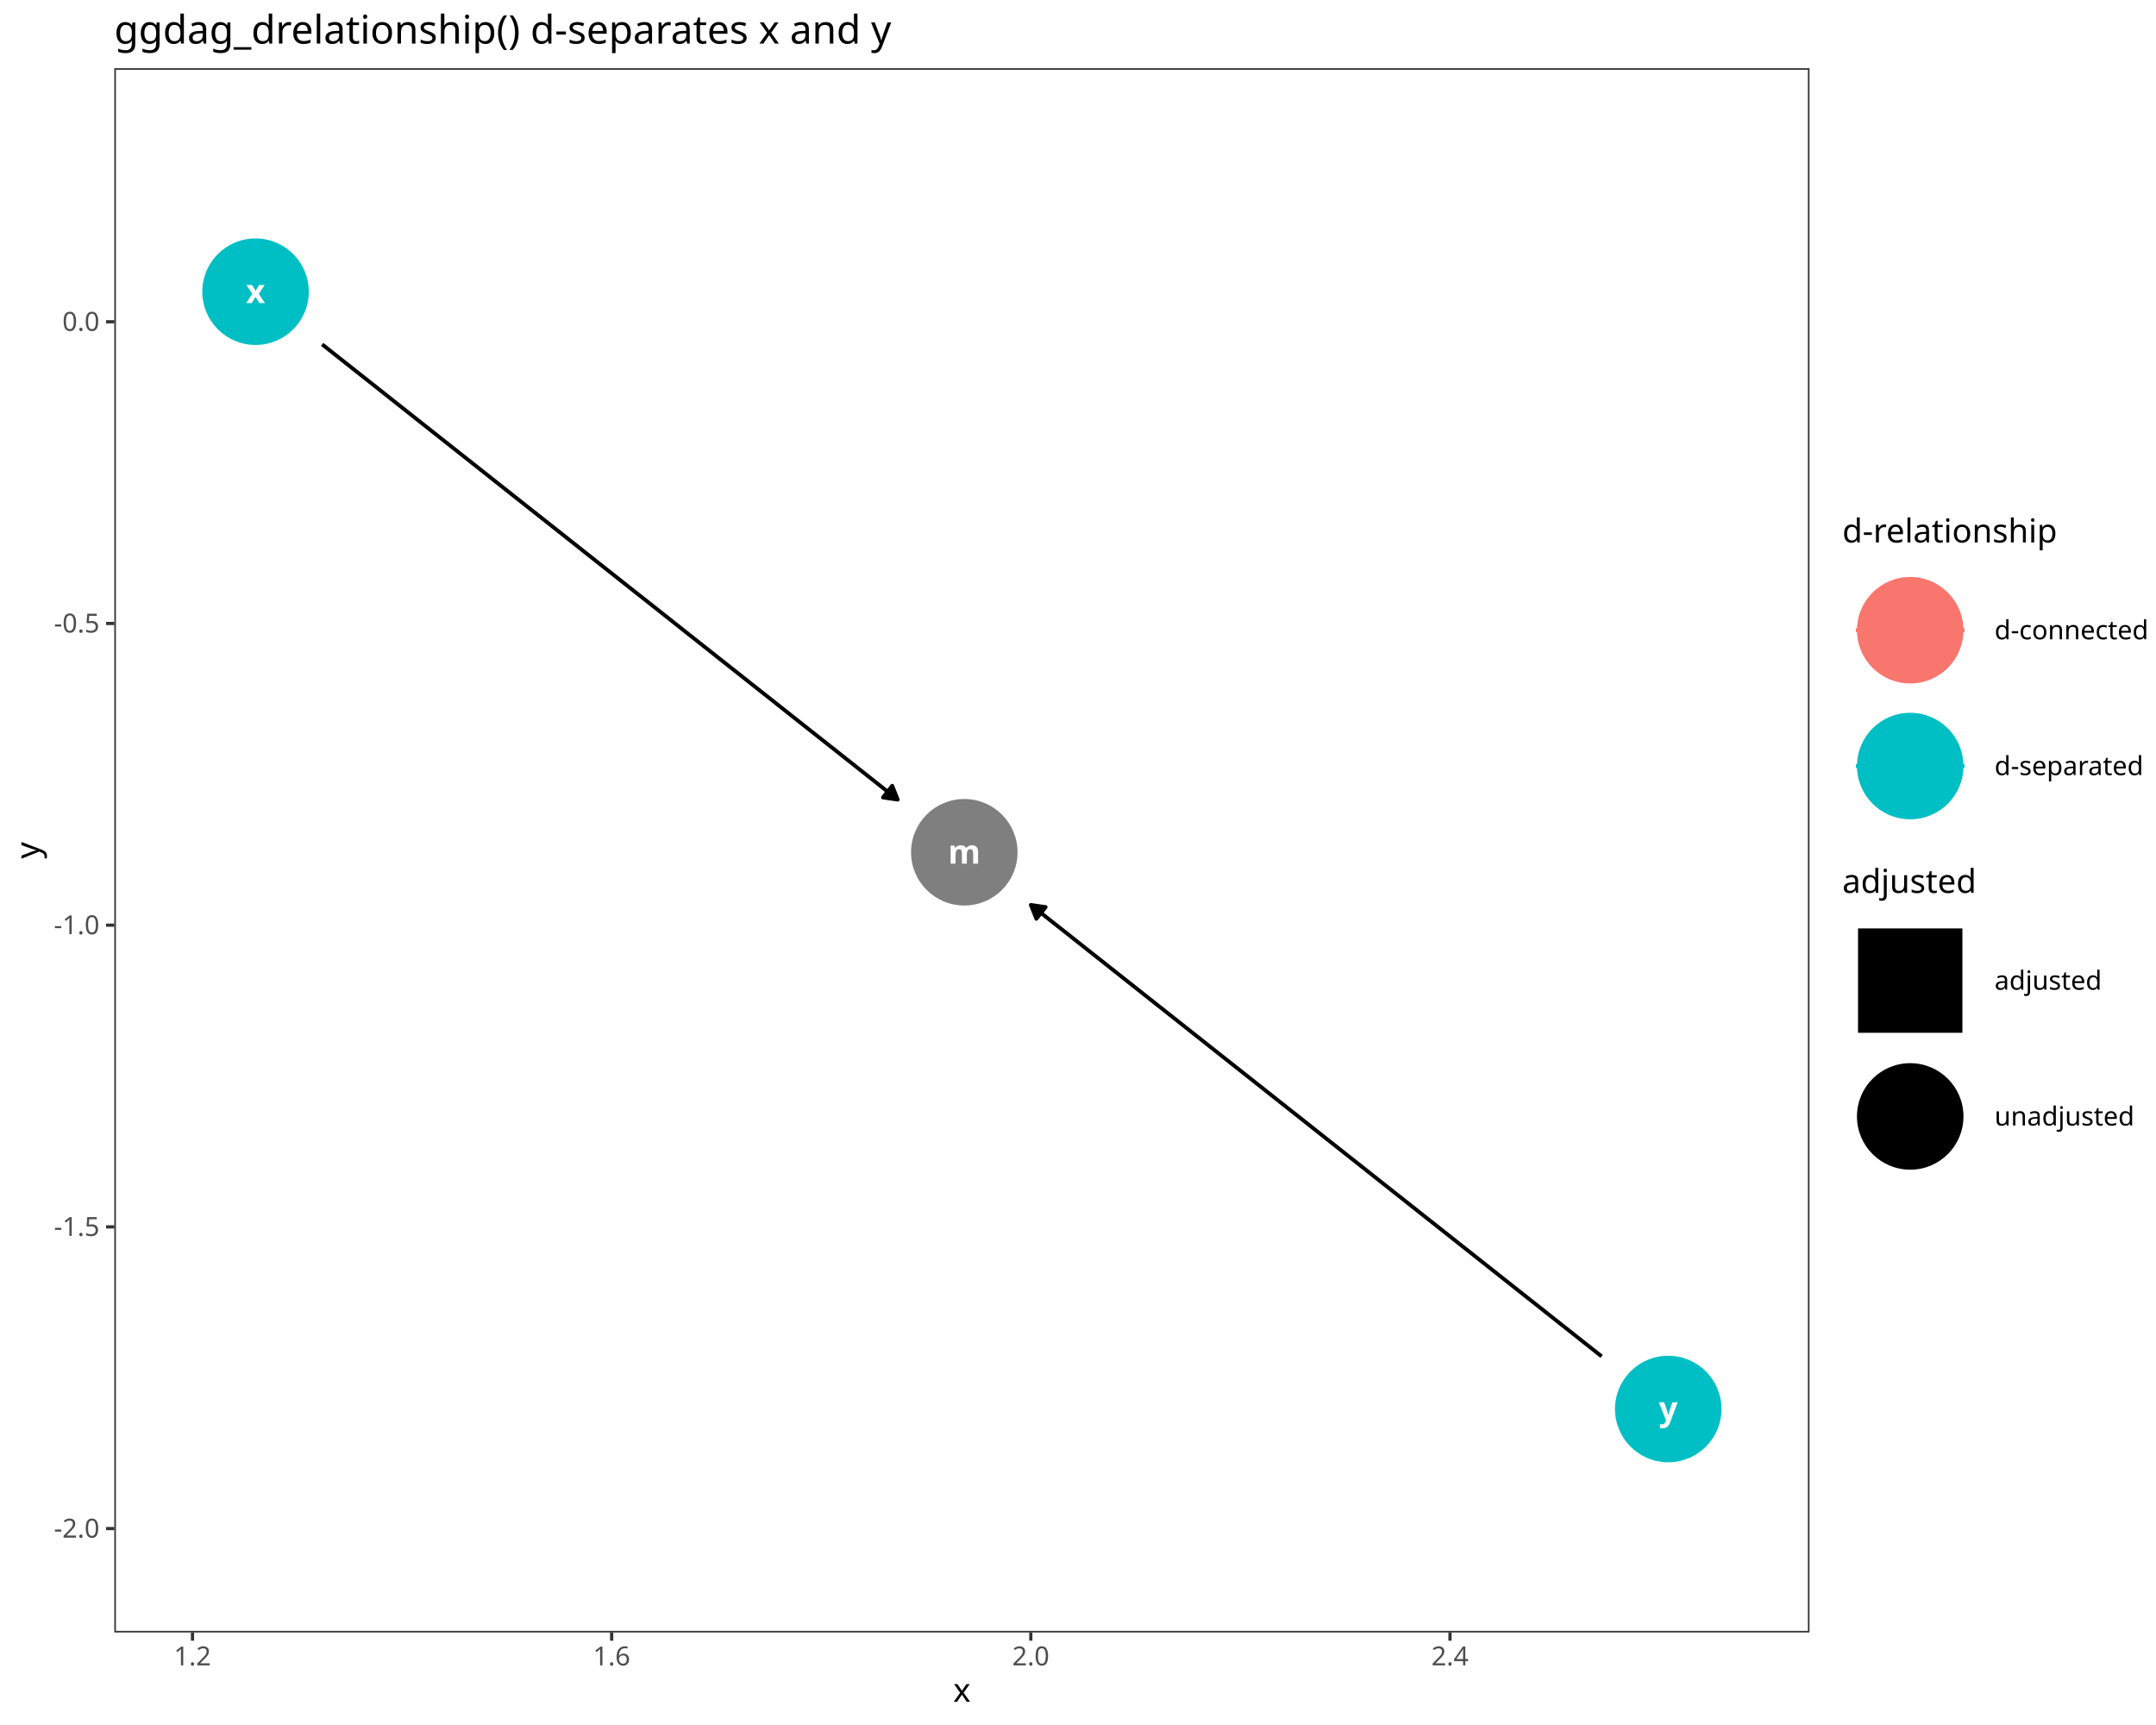
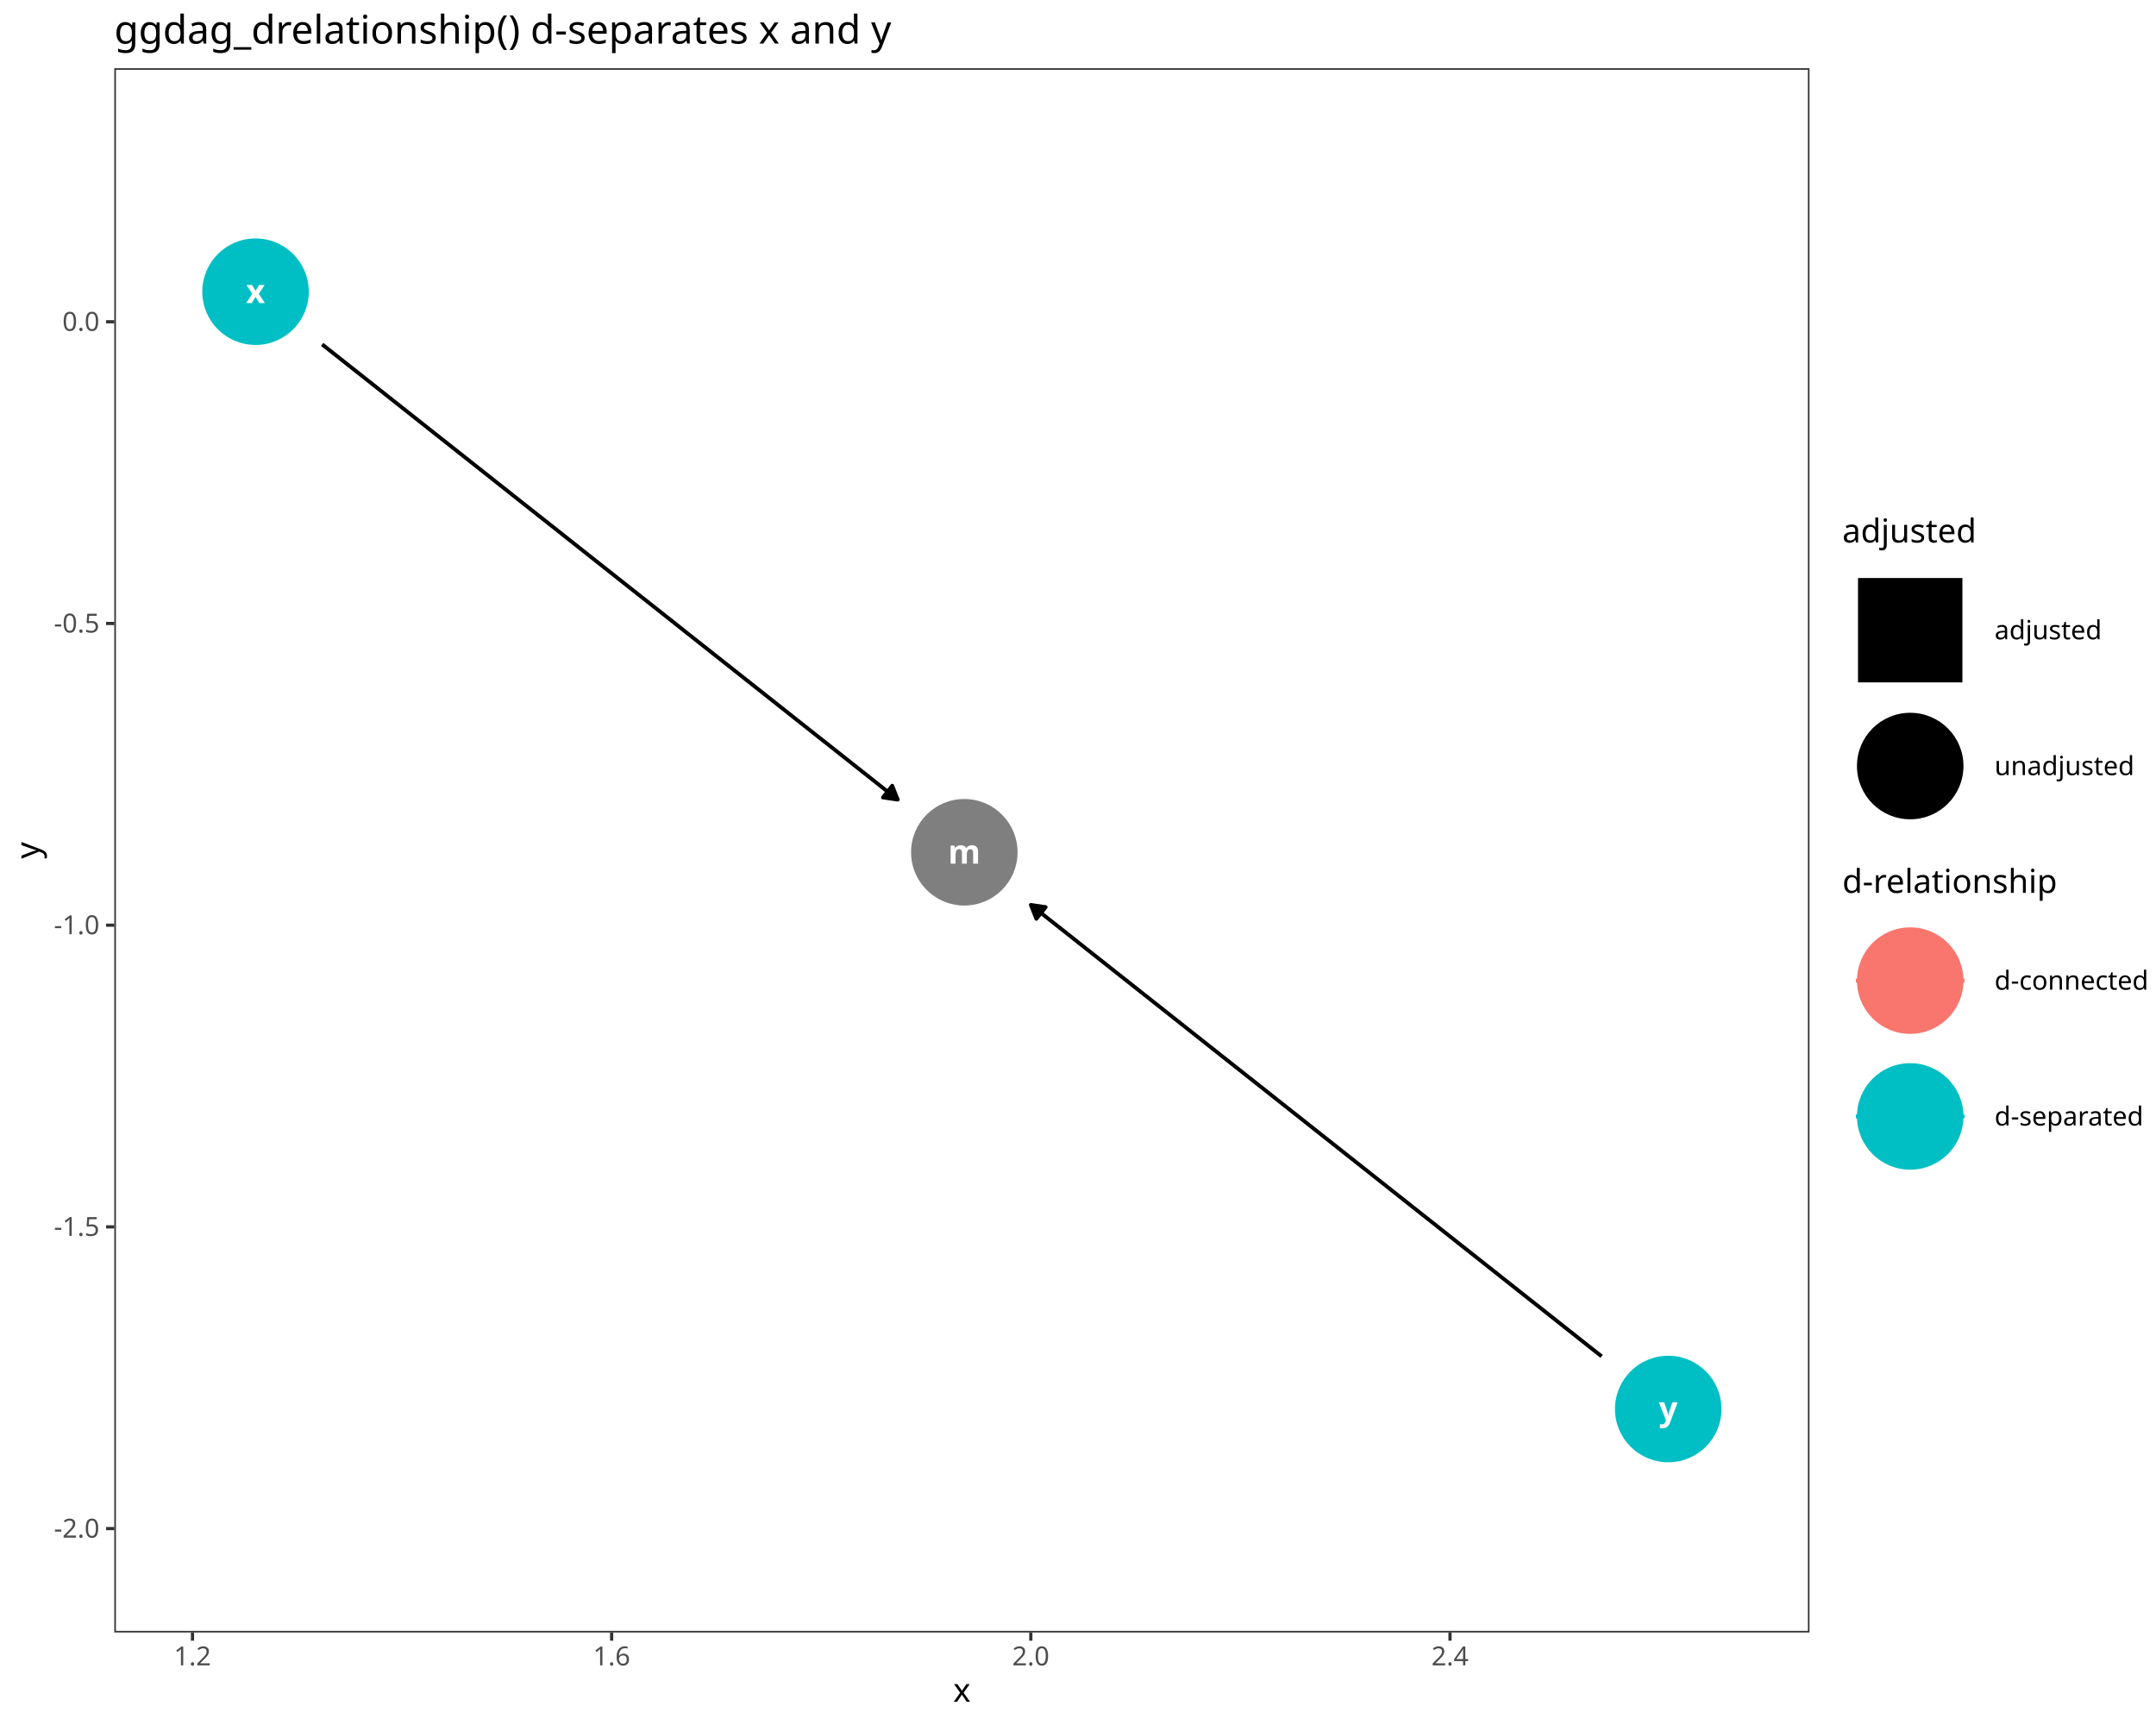
<svg xmlns="http://www.w3.org/2000/svg" class="svglite" data-engine-version="2.0" width="720.00pt" height="576.00pt" viewBox="0 0 720.00 576.00">
  <defs>
    <style type="text/css">
    .svglite line, .svglite polyline, .svglite polygon, .svglite path, .svglite rect, .svglite circle {
      fill: none;
      stroke: #000000;
      stroke-linecap: round;
      stroke-linejoin: round;
      stroke-miterlimit: 10.00;
    }
  </style>
  </defs>
  <rect width="100%" height="100%" style="stroke: none; fill: #FFFFFF;" />
  <defs>
    <clipPath id="cpMC4wMHw3MjAuMDB8MC4wMHw1NzYuMDA=">
      <rect x="0.00" y="0.00" width="720.00" height="576.00" />
    </clipPath>
  </defs>
  <g clip-path="url(#cpMC4wMHw3MjAuMDB8MC4wMHw1NzYuMDA=)">
    <rect x="0.00" y="0.00" width="720.00" height="576.00" style="stroke-width: 1.07; stroke: #FFFFFF; fill: #FFFFFF;" />
  </g>
  <defs>
    <clipPath id="cpMzguMTd8NjA0LjI4fDIyLjc4fDU0NS4xMQ==">
      <rect x="38.17" y="22.78" width="566.12" height="522.33" />
    </clipPath>
  </defs>
  <g clip-path="url(#cpMzguMTd8NjA0LjI4fDIyLjc4fDU0NS4xMQ==)">
    <rect x="38.17" y="22.78" width="566.12" height="522.33" style="stroke-width: 1.07; stroke: none; fill: #FFFFFF;" />
    <polyline points="107.58,114.99 109.25,116.31 111.64,118.20 114.03,120.09 116.42,121.98 118.82,123.87 121.21,125.76 123.60,127.65 125.99,129.54 128.38,131.43 130.77,133.33 133.16,135.22 135.55,137.11 137.94,139.00 140.33,140.89 142.72,142.78 145.11,144.67 147.50,146.56 149.90,148.45 152.29,150.34 154.68,152.23 157.07,154.12 159.46,156.01 161.85,157.90 164.24,159.80 166.63,161.69 169.02,163.58 171.41,165.47 173.80,167.36 176.19,169.25 178.58,171.14 180.98,173.03 183.37,174.92 185.76,176.81 188.15,178.70 190.54,180.59 192.93,182.48 195.32,184.38 197.71,186.27 200.10,188.16 202.49,190.05 204.88,191.94 207.27,193.83 209.66,195.72 212.05,197.61 214.45,199.50 216.84,201.39 219.23,203.28 221.62,205.17 224.01,207.06 226.40,208.95 228.79,210.85 231.18,212.74 233.57,214.63 235.96,216.52 238.35,218.41 240.74,220.30 243.13,222.19 245.53,224.08 247.92,225.97 250.31,227.86 252.70,229.75 255.09,231.64 257.48,233.53 259.87,235.42 262.26,237.32 264.65,239.21 267.04,241.10 269.43,242.99 271.82,244.88 274.21,246.77 276.61,248.66 279.00,250.55 281.39,252.44 283.78,254.33 286.17,256.22 288.56,258.11 290.95,260.00 293.34,261.89 295.73,263.79 298.12,265.68 299.80,267.00 " style="stroke-width: 1.28; stroke-linecap: butt;" />
    <polygon points="294.87,266.28 299.80,267.00 297.96,262.37 " style="stroke-width: 1.28; stroke-linecap: butt; fill: #000000;" />
    <polyline points="534.87,452.91 533.36,451.72 530.99,449.84 528.61,447.96 526.24,446.08 523.86,444.20 521.49,442.33 519.12,440.45 516.74,438.57 514.37,436.69 511.99,434.81 509.62,432.94 507.24,431.06 504.87,429.18 502.49,427.30 500.12,425.42 497.74,423.55 495.37,421.67 493.00,419.79 490.62,417.91 488.25,416.04 485.87,414.16 483.50,412.28 481.12,410.40 478.75,408.52 476.37,406.65 474.00,404.77 471.62,402.89 469.25,401.01 466.88,399.13 464.50,397.26 462.13,395.38 459.75,393.50 457.38,391.62 455.00,389.74 452.63,387.87 450.25,385.99 447.88,384.11 445.50,382.23 443.13,380.36 440.76,378.48 438.38,376.60 436.01,374.72 433.63,372.84 431.26,370.97 428.88,369.09 426.51,367.21 424.13,365.33 421.76,363.45 419.39,361.58 417.01,359.70 414.64,357.82 412.26,355.94 409.89,354.07 407.51,352.19 405.14,350.31 402.76,348.43 400.39,346.55 398.01,344.68 395.64,342.80 393.27,340.92 390.89,339.04 388.52,337.16 386.14,335.29 383.77,333.41 381.39,331.53 379.02,329.65 376.64,327.77 374.27,325.90 371.89,324.02 369.52,322.14 367.15,320.26 364.77,318.39 362.40,316.51 360.02,314.63 357.65,312.75 355.27,310.87 352.90,309.00 350.52,307.12 348.15,305.24 345.77,303.36 344.26,302.17 " style="stroke-width: 1.28; stroke-linecap: butt;" />
    <polygon points="349.19,302.89 344.26,302.17 346.10,306.80 " style="stroke-width: 1.28; stroke-linecap: butt; fill: #000000;" />
    <circle cx="322.03" cy="284.58" r="17.43" style="stroke-width: 0.71; stroke: #7F7F7F; fill: #7F7F7F;" />
    <circle cx="85.34" cy="97.40" r="17.43" style="stroke-width: 0.71; stroke: #00BFC4; fill: #00BFC4;" />
    <circle cx="557.11" cy="470.49" r="17.43" style="stroke-width: 0.71; stroke: #00BFC4; fill: #00BFC4;" />
    <text x="322.03" y="288.38" text-anchor="middle" style="font-size: 11.04px; font-weight: bold; fill: #FFFFFF; font-family: sans;" textLength="9.20px" lengthAdjust="spacingAndGlyphs">m</text>
    <text x="85.34" y="101.20" text-anchor="middle" style="font-size: 11.04px; font-weight: bold; fill: #FFFFFF; font-family: sans;" textLength="5.52px" lengthAdjust="spacingAndGlyphs">x</text>
    <text x="557.11" y="474.29" text-anchor="middle" style="font-size: 11.04px; font-weight: bold; fill: #FFFFFF; font-family: sans;" textLength="5.52px" lengthAdjust="spacingAndGlyphs">y</text>
    <rect x="38.17" y="22.78" width="566.12" height="522.33" style="stroke-width: 1.07; stroke: #333333;" />
  </g>
  <g clip-path="url(#cpMC4wMHw3MjAuMDB8MC4wMHw1NzYuMDA=)">
    <text x="33.24" y="513.44" text-anchor="end" style="font-size: 8.80px; fill: #4D4D4D; font-family: sans;" textLength="15.16px" lengthAdjust="spacingAndGlyphs">-2.0</text>
    <text x="33.24" y="412.69" text-anchor="end" style="font-size: 8.80px; fill: #4D4D4D; font-family: sans;" textLength="15.16px" lengthAdjust="spacingAndGlyphs">-1.5</text>
    <text x="33.24" y="311.95" text-anchor="end" style="font-size: 8.80px; fill: #4D4D4D; font-family: sans;" textLength="15.16px" lengthAdjust="spacingAndGlyphs">-1.0</text>
    <text x="33.24" y="211.21" text-anchor="end" style="font-size: 8.80px; fill: #4D4D4D; font-family: sans;" textLength="15.16px" lengthAdjust="spacingAndGlyphs">-0.5</text>
    <text x="33.24" y="110.47" text-anchor="end" style="font-size: 8.80px; fill: #4D4D4D; font-family: sans;" textLength="12.23px" lengthAdjust="spacingAndGlyphs">0.0</text>
    <polyline points="35.43,510.41 38.17,510.41 " style="stroke-width: 1.07; stroke: #333333; stroke-linecap: butt;" />
    <polyline points="35.43,409.67 38.17,409.67 " style="stroke-width: 1.07; stroke: #333333; stroke-linecap: butt;" />
    <polyline points="35.43,308.93 38.17,308.93 " style="stroke-width: 1.07; stroke: #333333; stroke-linecap: butt;" />
    <polyline points="35.43,208.19 38.17,208.19 " style="stroke-width: 1.07; stroke: #333333; stroke-linecap: butt;" />
    <polyline points="35.43,107.44 38.17,107.44 " style="stroke-width: 1.07; stroke: #333333; stroke-linecap: butt;" />
    <polyline points="64.28,547.85 64.28,545.11 " style="stroke-width: 1.07; stroke: #333333; stroke-linecap: butt;" />
    <polyline points="204.26,547.85 204.26,545.11 " style="stroke-width: 1.07; stroke: #333333; stroke-linecap: butt;" />
    <polyline points="344.24,547.85 344.24,545.11 " style="stroke-width: 1.07; stroke: #333333; stroke-linecap: butt;" />
    <polyline points="484.23,547.85 484.23,545.11 " style="stroke-width: 1.07; stroke: #333333; stroke-linecap: butt;" />
    <text x="64.28" y="556.10" text-anchor="middle" style="font-size: 8.80px; fill: #4D4D4D; font-family: sans;" textLength="12.23px" lengthAdjust="spacingAndGlyphs">1.2</text>
    <text x="204.26" y="556.10" text-anchor="middle" style="font-size: 8.80px; fill: #4D4D4D; font-family: sans;" textLength="12.23px" lengthAdjust="spacingAndGlyphs">1.6</text>
    <text x="344.24" y="556.10" text-anchor="middle" style="font-size: 8.80px; fill: #4D4D4D; font-family: sans;" textLength="12.23px" lengthAdjust="spacingAndGlyphs">2.0</text>
    <text x="484.23" y="556.10" text-anchor="middle" style="font-size: 8.80px; fill: #4D4D4D; font-family: sans;" textLength="12.23px" lengthAdjust="spacingAndGlyphs">2.4</text>
    <text x="321.23" y="568.24" text-anchor="middle" style="font-size: 11.00px; font-family: sans;" textLength="5.50px" lengthAdjust="spacingAndGlyphs">x</text>
    <text transform="translate(13.05,283.95) rotate(-90)" text-anchor="middle" style="font-size: 11.00px; font-family: sans;" textLength="5.50px" lengthAdjust="spacingAndGlyphs">y</text>
-     <rect x="615.24" y="172.43" width="99.28" height="106.04" style="stroke-width: 1.07; stroke: none; fill: #FFFFFF;" />
-     <text x="615.24" y="181.14" style="font-size: 11.00px; font-family: sans;" textLength="66.04px" lengthAdjust="spacingAndGlyphs">d-relationship</text>
+     <rect x="615.24" y="172.43" width="93.90" height="106.04" style="stroke-width: 1.07; stroke: none; fill: #FFFFFF;" />
+     <text x="615.24" y="181.14" style="font-size: 11.00px; font-family: sans;" textLength="41.59px" lengthAdjust="spacingAndGlyphs">adjusted</text>
    <rect x="615.24" y="187.76" width="45.35" height="45.35" style="stroke-width: 1.07; stroke: none; fill: #FFFFFF;" />
-     <line x1="619.78" y1="210.44" x2="656.06" y2="210.44" style="stroke-width: 1.28; stroke: #F8766D; stroke-linecap: butt;" />
-     <circle cx="637.92" cy="210.44" r="17.43" style="stroke-width: 0.71; stroke: #F8766D; fill: #F8766D;" />
+     <polygon points="620.49,227.86 655.35,227.86 655.35,193.01 620.49,193.01 " style="stroke-width: 0.71; stroke: none; fill: #000000;" />
    <rect x="615.24" y="233.11" width="45.35" height="45.35" style="stroke-width: 1.07; stroke: none; fill: #FFFFFF;" />
-     <line x1="619.78" y1="255.79" x2="656.06" y2="255.79" style="stroke-width: 1.28; stroke: #00BFC4; stroke-linecap: butt;" />
-     <circle cx="637.92" cy="255.79" r="17.43" style="stroke-width: 0.71; stroke: #00BFC4; fill: #00BFC4;" />
-     <text x="666.08" y="213.47" style="font-size: 8.80px; font-family: sans;" textLength="48.44px" lengthAdjust="spacingAndGlyphs">d-connected</text>
-     <text x="666.08" y="258.82" style="font-size: 8.80px; font-family: sans;" textLength="46.97px" lengthAdjust="spacingAndGlyphs">d-separated</text>
-     <rect x="615.24" y="289.43" width="93.90" height="106.04" style="stroke-width: 1.07; stroke: none; fill: #FFFFFF;" />
-     <text x="615.24" y="298.14" style="font-size: 11.00px; font-family: sans;" textLength="41.59px" lengthAdjust="spacingAndGlyphs">adjusted</text>
+     <circle cx="637.92" cy="255.79" r="17.43" style="stroke-width: 0.71; fill: #000000;" />
+     <text x="666.08" y="213.47" style="font-size: 8.80px; font-family: sans;" textLength="33.27px" lengthAdjust="spacingAndGlyphs">adjusted</text>
+     <text x="666.08" y="258.82" style="font-size: 8.80px; font-family: sans;" textLength="43.06px" lengthAdjust="spacingAndGlyphs">unadjusted</text>
+     <rect x="615.24" y="289.43" width="99.28" height="106.04" style="stroke-width: 1.07; stroke: none; fill: #FFFFFF;" />
+     <text x="615.24" y="298.14" style="font-size: 11.00px; font-family: sans;" textLength="66.04px" lengthAdjust="spacingAndGlyphs">d-relationship</text>
    <rect x="615.24" y="304.76" width="45.35" height="45.35" style="stroke-width: 1.07; stroke: none; fill: #FFFFFF;" />
-     <polygon points="620.49,344.86 655.35,344.86 655.35,310.01 620.49,310.01 " style="stroke-width: 0.71; stroke: none; fill: #000000;" />
+     <line x1="619.78" y1="327.44" x2="656.06" y2="327.44" style="stroke-width: 1.28; stroke: #F8766D; stroke-linecap: butt;" />
+     <circle cx="637.92" cy="327.44" r="17.43" style="stroke-width: 0.71; stroke: #F8766D; fill: #F8766D;" />
    <rect x="615.24" y="350.12" width="45.35" height="45.35" style="stroke-width: 1.07; stroke: none; fill: #FFFFFF;" />
-     <circle cx="637.92" cy="372.79" r="17.43" style="stroke-width: 0.71; fill: #000000;" />
-     <text x="666.08" y="330.47" style="font-size: 8.80px; font-family: sans;" textLength="33.27px" lengthAdjust="spacingAndGlyphs">adjusted</text>
-     <text x="666.08" y="375.82" style="font-size: 8.80px; font-family: sans;" textLength="43.06px" lengthAdjust="spacingAndGlyphs">unadjusted</text>
+     <line x1="619.78" y1="372.79" x2="656.06" y2="372.79" style="stroke-width: 1.28; stroke: #00BFC4; stroke-linecap: butt;" />
+     <circle cx="637.92" cy="372.79" r="17.43" style="stroke-width: 0.71; stroke: #00BFC4; fill: #00BFC4;" />
+     <text x="666.08" y="330.47" style="font-size: 8.80px; font-family: sans;" textLength="48.44px" lengthAdjust="spacingAndGlyphs">d-connected</text>
+     <text x="666.08" y="375.82" style="font-size: 8.80px; font-family: sans;" textLength="46.97px" lengthAdjust="spacingAndGlyphs">d-separated</text>
    <text x="38.17" y="14.56" style="font-size: 13.20px; font-family: sans;" textLength="247.32px" lengthAdjust="spacingAndGlyphs">ggdag_drelationship() d-separates x and y</text>
  </g>
</svg>
